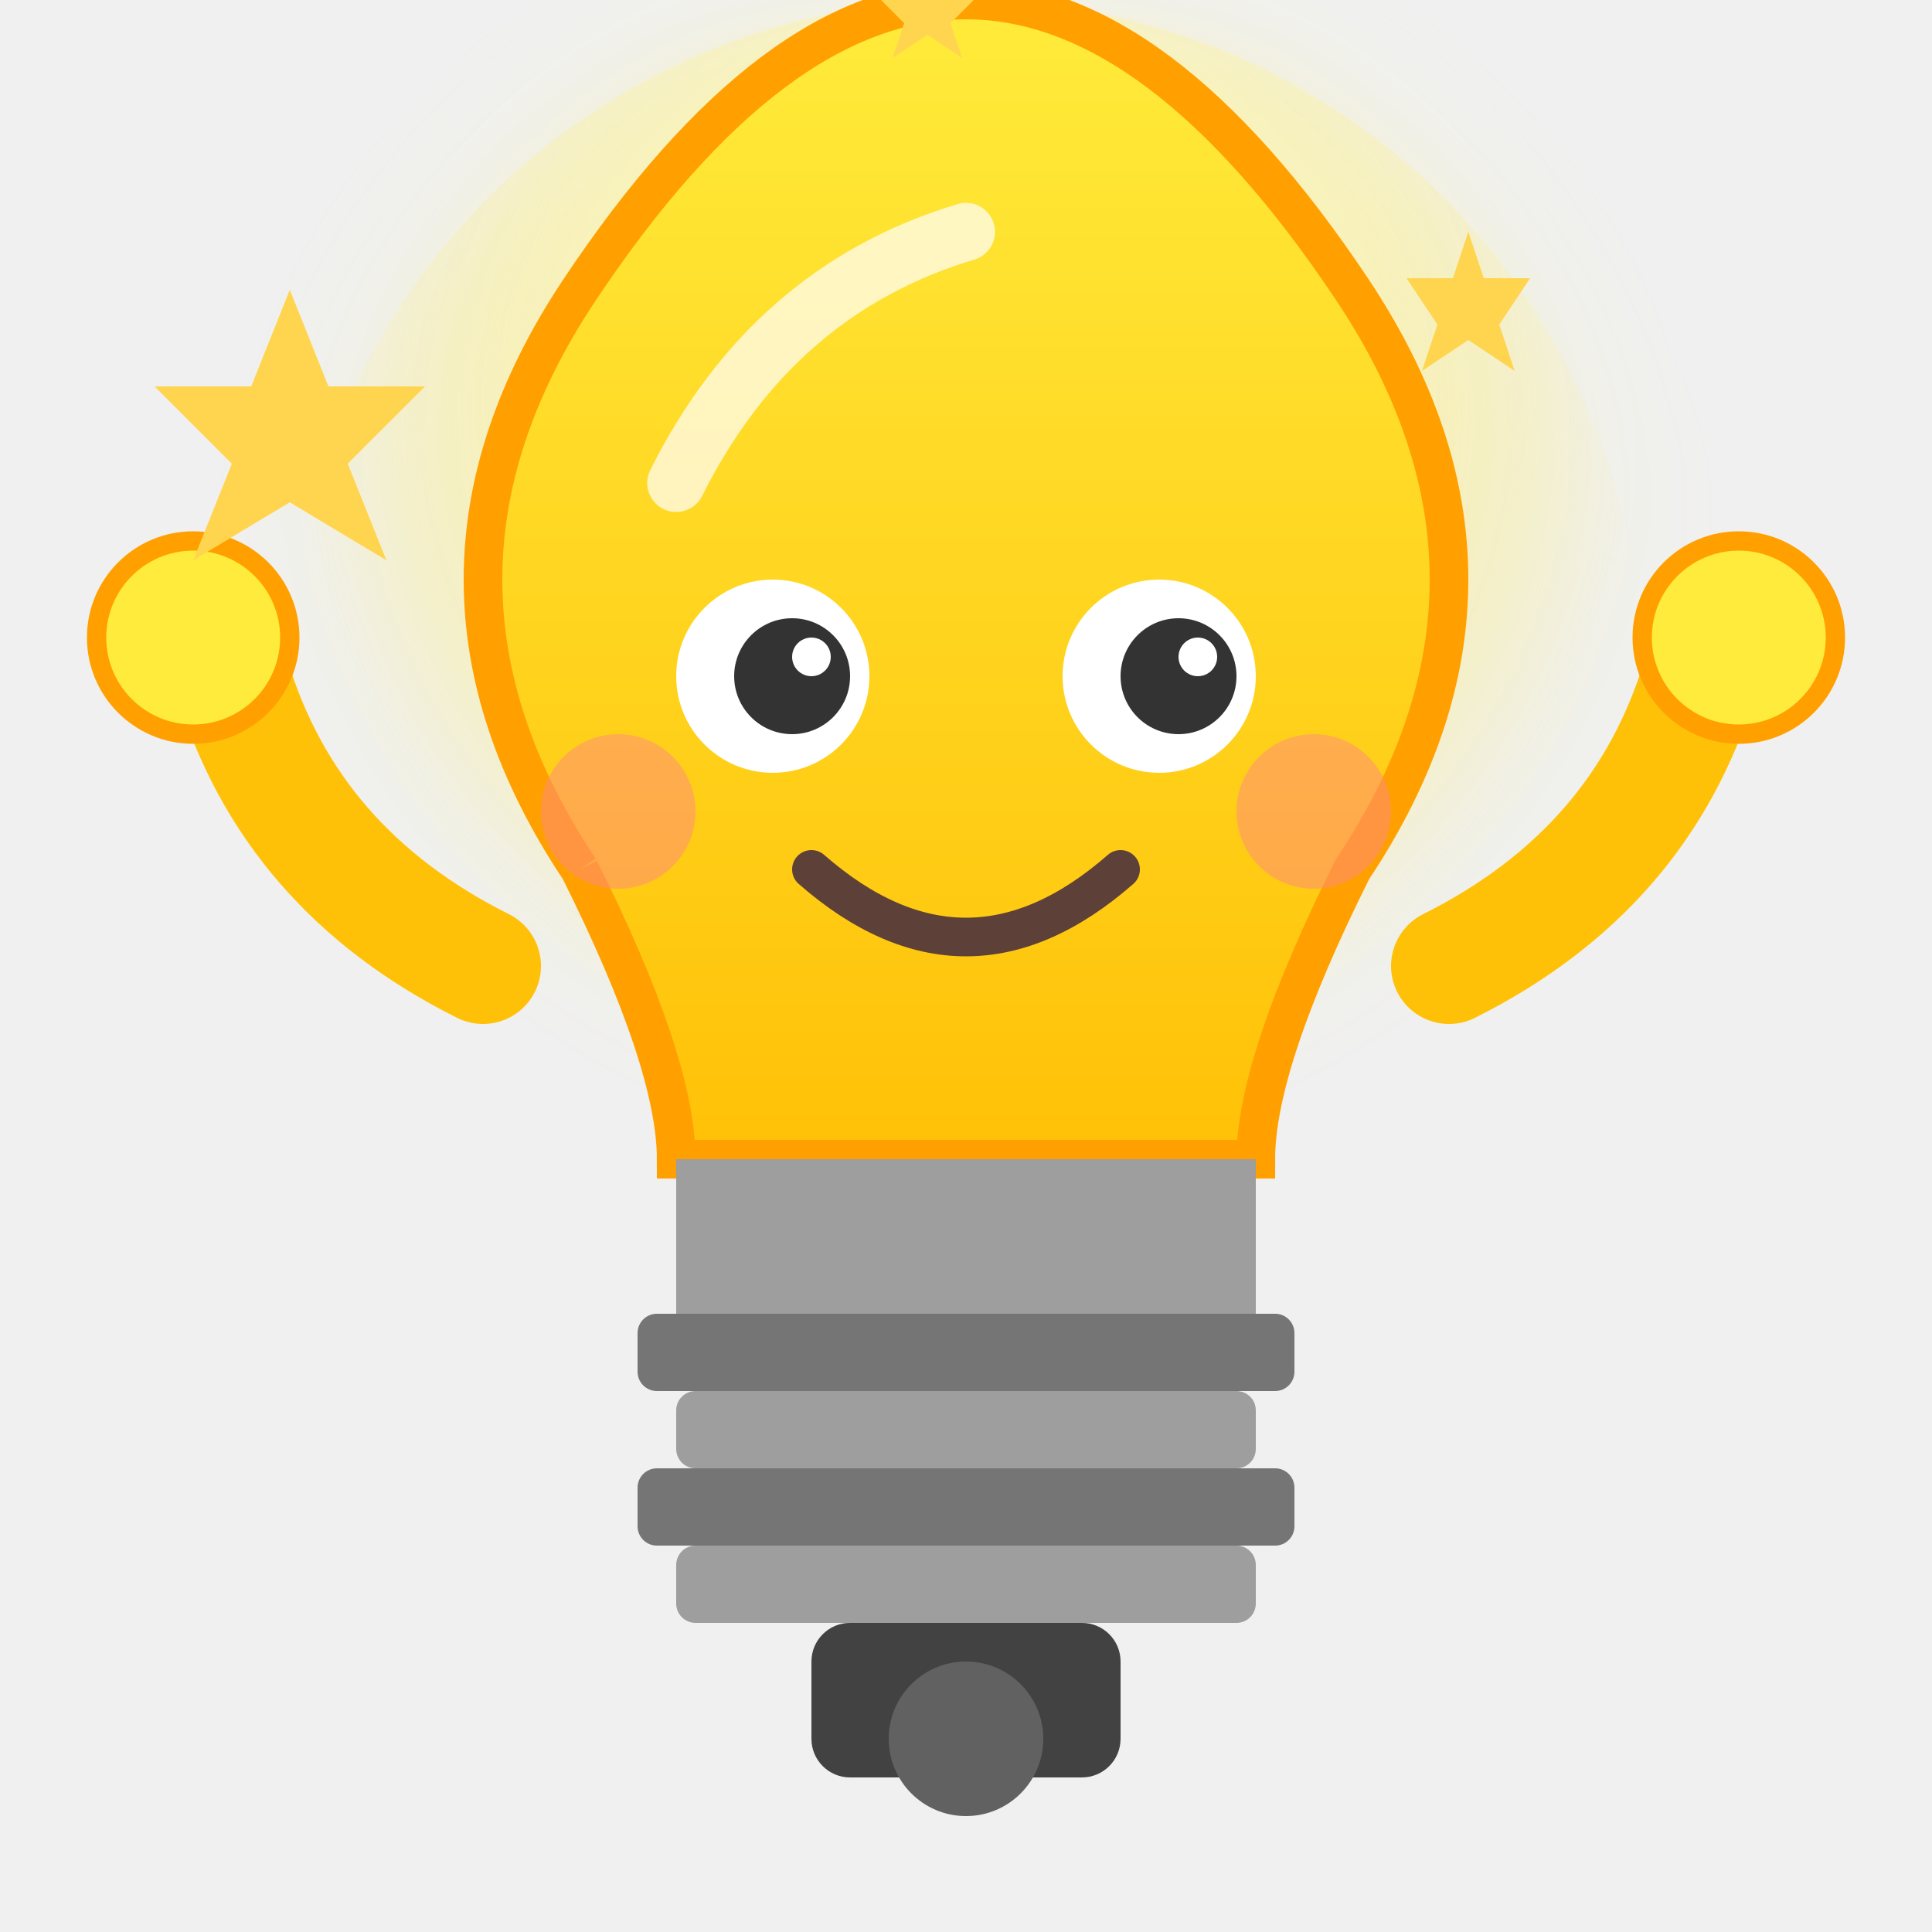
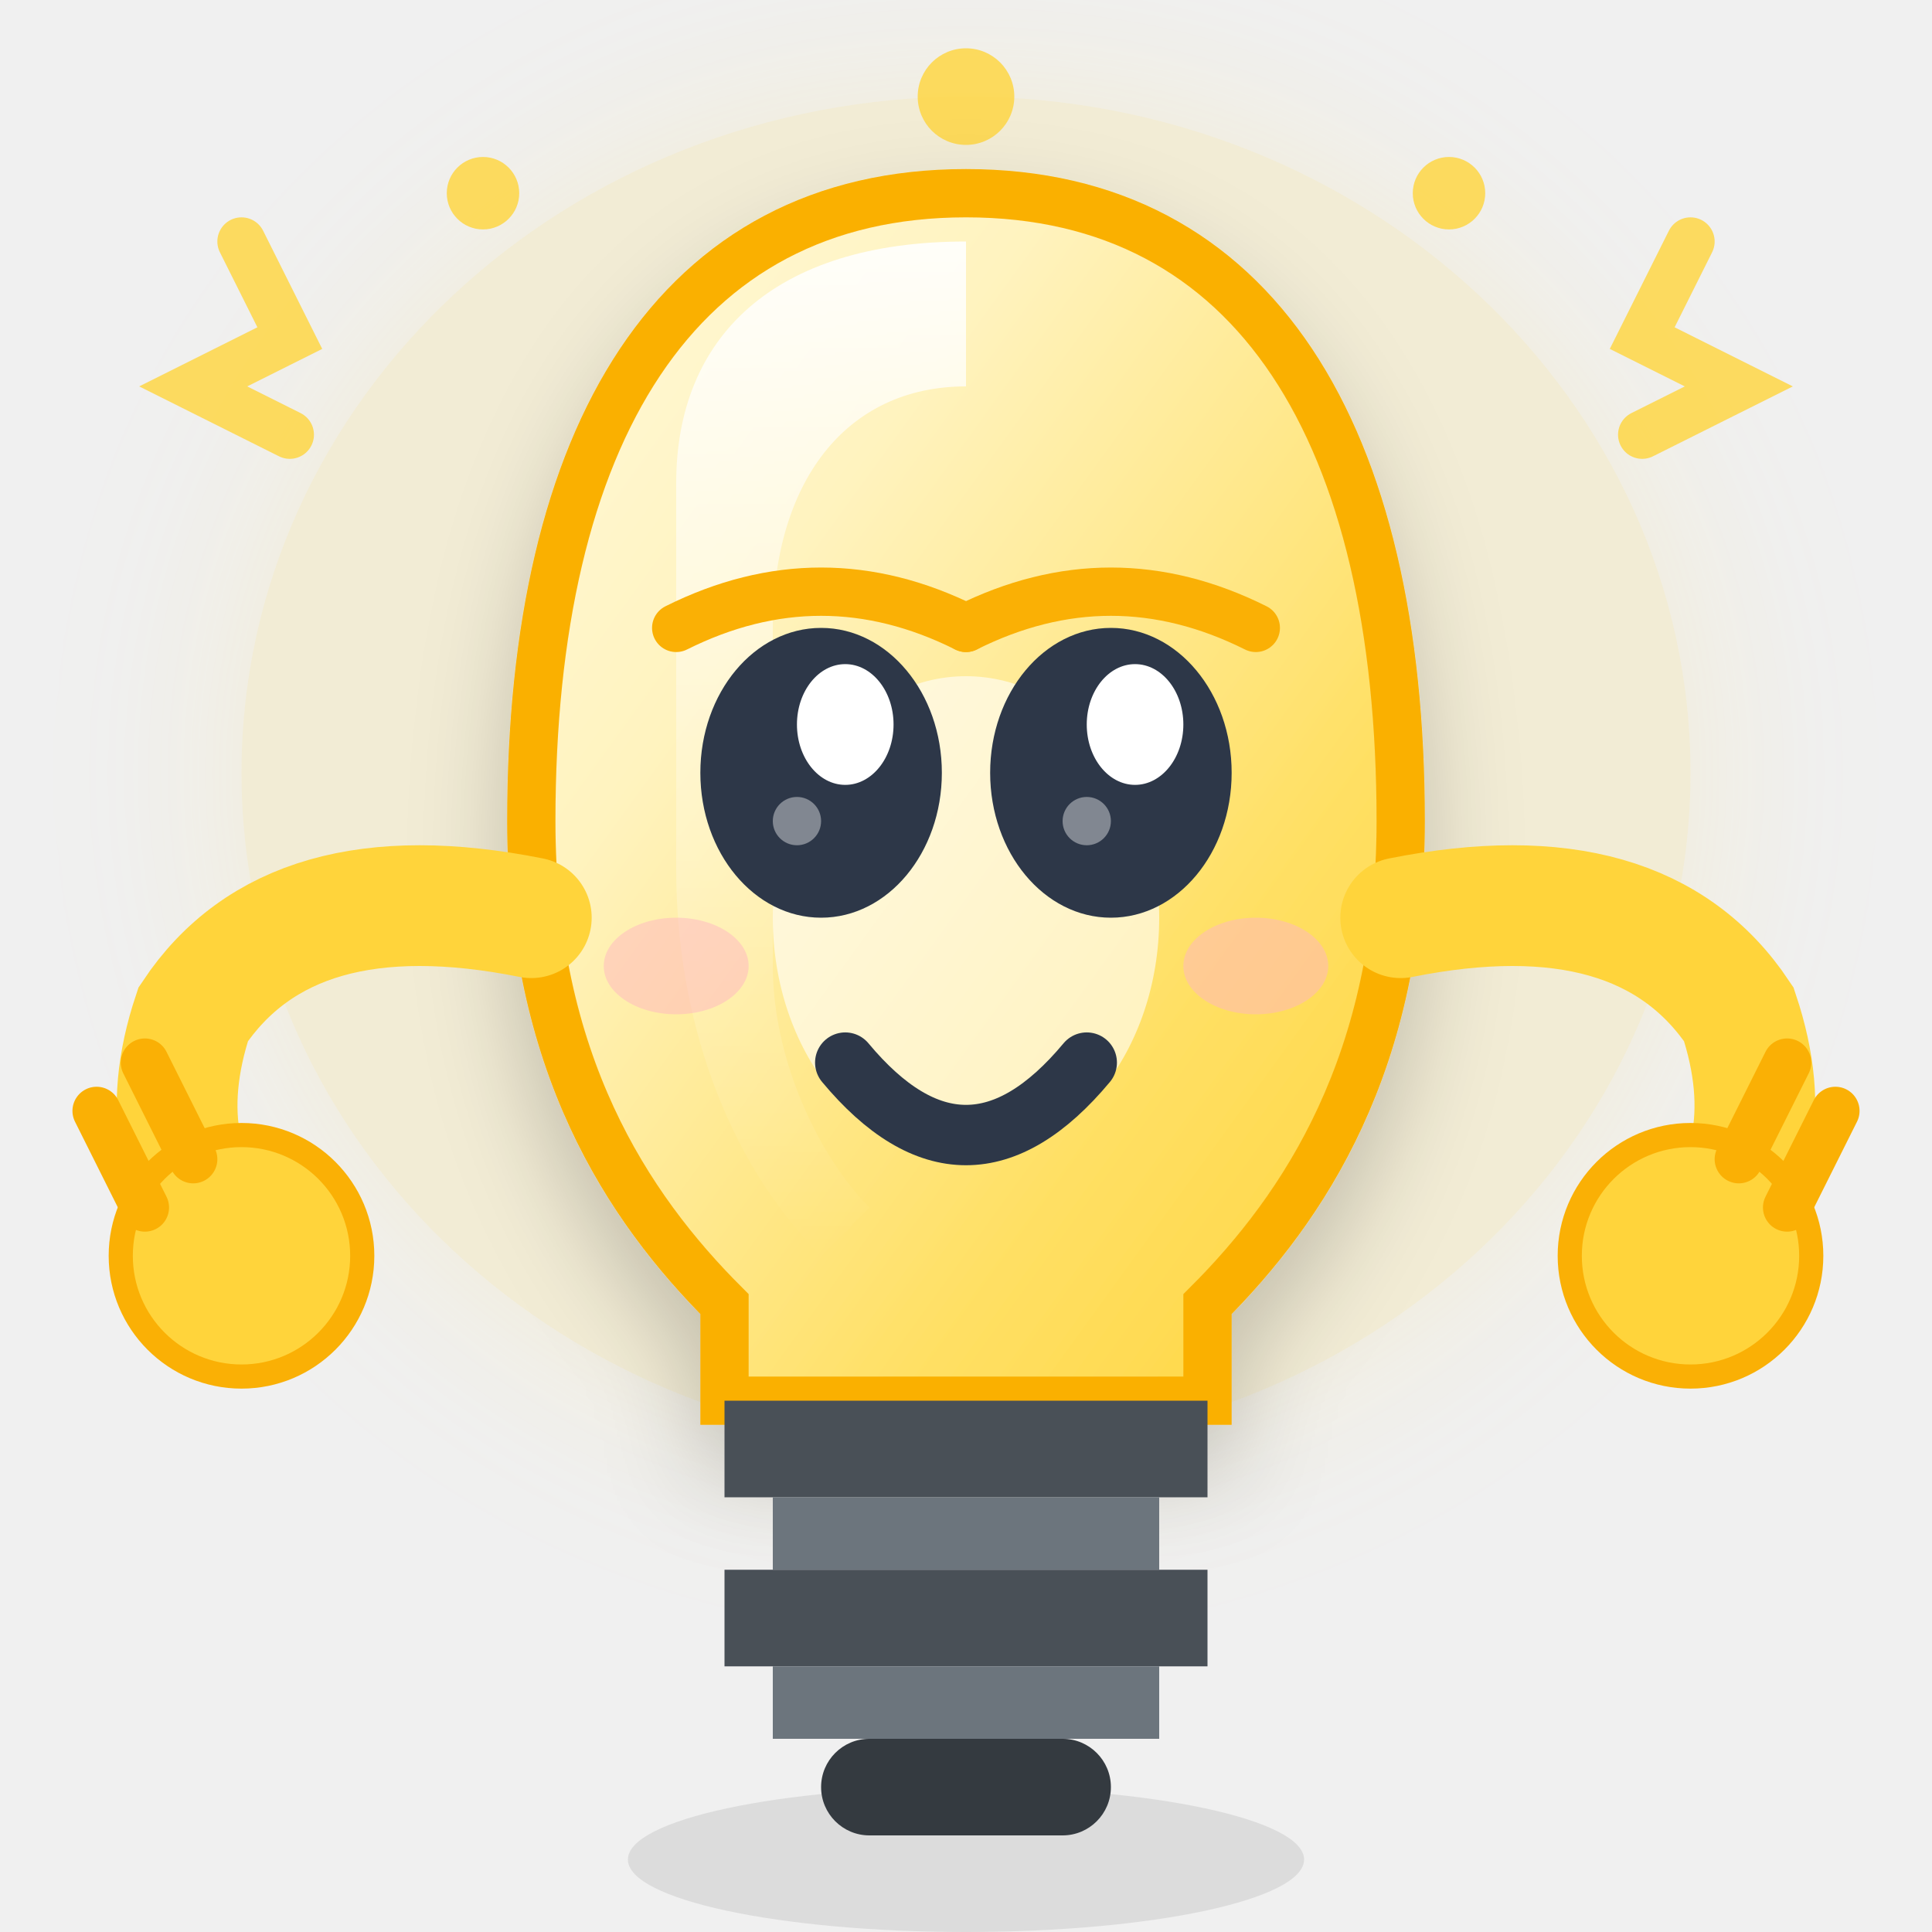
- <svg xmlns="http://www.w3.org/2000/svg" viewBox="0 0 100 100" width="100" height="100">
+ <svg xmlns="http://www.w3.org/2000/svg" viewBox="0 0 80 80">
  <defs>
-     <linearGradient id="bulbGlow" x1="0%" y1="0%" x2="0%" y2="100%">
-       <stop offset="0%" style="stop-color:#FFEB3B;stop-opacity:1" />
-       <stop offset="100%" style="stop-color:#FFC107;stop-opacity:1" />
+     <linearGradient id="bulb-glass" x1="0%" y1="0%" x2="100%" y2="100%">
+       <stop offset="0%" style="stop-color:#fff9db" />
+       <stop offset="30%" style="stop-color:#fff3bf" />
+       <stop offset="70%" style="stop-color:#ffe066" />
+       <stop offset="100%" style="stop-color:#ffd43b" />
    </linearGradient>
-     <radialGradient id="glowEffect" cx="50%" cy="30%" r="50%" fx="50%" fy="30%">
-       <stop offset="0%" style="stop-color:#FFFFFF;stop-opacity:0.8" />
-       <stop offset="100%" style="stop-color:#FFEB3B;stop-opacity:0" />
-     </radialGradient>
-     <filter id="glow">
-       <feGaussianBlur stdDeviation="3" result="coloredBlur" />
+     <linearGradient id="bulb-glow" x1="0%" y1="0%" x2="0%" y2="100%">
+       <stop offset="0%" style="stop-color:#ffffff;stop-opacity:0.9" />
+       <stop offset="50%" style="stop-color:#ffffff;stop-opacity:0.3" />
+       <stop offset="100%" style="stop-color:#ffffff;stop-opacity:0" />
+     </linearGradient>
+     <linearGradient id="bulb-base" x1="0%" y1="0%" x2="0%" y2="100%">
+       <stop offset="0%" style="stop-color:#868e96" />
+       <stop offset="50%" style="stop-color:#495057" />
+       <stop offset="100%" style="stop-color:#343a40" />
+     </linearGradient>
+     <filter id="bulb-shadow" x="-30%" y="-30%" width="160%" height="160%">
+       <feDropShadow dx="0" dy="2" stdDeviation="2" flood-opacity="0.2" />
+     </filter>
+     <filter id="bulb-glow-filter" x="-50%" y="-50%" width="200%" height="200%">
+       <feGaussianBlur stdDeviation="4" result="blur" />
      <feMerge>
-         <feMergeNode in="coloredBlur" />
+         <feMergeNode in="blur" />
        <feMergeNode in="SourceGraphic" />
      </feMerge>
    </filter>
  </defs>
-   <circle cx="50" cy="35" r="35" fill="url(#glowEffect)" filter="url(#glow)" />
-   <path d="M 30 45 Q 20 30 30 15 Q 40 0 50 0 Q 60 0 70 15 Q 80 30 70 45 Q 65 55 65 60 L 35 60 Q 35 55 30 45" fill="url(#bulbGlow)" stroke="#FFA000" stroke-width="2" />
-   <path d="M 35 25 Q 40 15 50 12" fill="none" stroke="white" stroke-width="3" stroke-linecap="round" opacity="0.7" />
+   <ellipse cx="40" cy="32" rx="30" ry="28" fill="#ffd43b" opacity="0.15" filter="url(#bulb-glow-filter)">
+     <animate attributeName="opacity" values="0.1;0.2;0.1" dur="2s" repeatCount="indefinite" />
+   </ellipse>
+   <ellipse cx="40" cy="77" rx="14" ry="3" fill="#00000015" />
+   <g id="sparkles" opacity="0.8">
+     <path d="M 12,18 L 8,16 L 12,14 L 10,10" stroke="#ffd43b" stroke-width="2" fill="none" stroke-linecap="round">
+       <animate attributeName="opacity" values="0.5;1;0.5" dur="1.5s" repeatCount="indefinite" />
+     </path>
+     <path d="M 68,18 L 72,16 L 68,14 L 70,10" stroke="#ffd43b" stroke-width="2" fill="none" stroke-linecap="round">
+       <animate attributeName="opacity" values="0.5;1;0.5" dur="1.5s" repeatCount="indefinite" begin="0.5s" />
+     </path>
+     <circle cx="40" cy="4" r="2" fill="#ffd43b">
+       <animate attributeName="opacity" values="0.3;1;0.3" dur="1s" repeatCount="indefinite" begin="0.3s" />
+     </circle>
+     <circle cx="20" cy="8" r="1.5" fill="#ffd43b">
+       <animate attributeName="opacity" values="0.3;1;0.3" dur="1.2s" repeatCount="indefinite" />
+     </circle>
+     <circle cx="60" cy="8" r="1.5" fill="#ffd43b">
+       <animate attributeName="opacity" values="0.3;1;0.3" dur="1.2s" repeatCount="indefinite" begin="0.6s" />
+     </circle>
+   </g>
+   <g id="body" filter="url(#bulb-shadow)">
+     <path d="M 22,34              C 22,18 28,8 40,8              C 52,8 58,18 58,34              C 58,44 54,50 50,54              L 50,58              L 30,58              L 30,54              C 26,50 22,44 22,34              Z" fill="url(#bulb-glass)" stroke="#fab005" stroke-width="2" />
+     <path d="M 28,20              C 28,14 32,10 40,10              L 40,16              C 35,16 32,20 32,26              L 32,40              C 32,44 34,48 36,50              L 34,52              C 30,48 28,42 28,36              Z" fill="url(#bulb-glow)" />
+     <ellipse cx="40" cy="38" rx="8" ry="10" fill="#ffffff" opacity="0.6" />
+   </g>
+   <g id="base">
+     <rect x="30" y="58" width="20" height="4" fill="#495057" />
+     <rect x="32" y="62" width="16" height="3" fill="#6c757d" />
+     <rect x="30" y="65" width="20" height="4" fill="#495057" />
+     <rect x="32" y="69" width="16" height="3" fill="#6c757d" />
+     <rect x="34" y="72" width="12" height="4" rx="2" fill="#343a40" />
+   </g>
  <g id="eyes">
-     <circle cx="40" cy="35" r="5" fill="white" />
-     <circle cx="60" cy="35" r="5" fill="white" />
-     <circle cx="41" cy="35" r="3" fill="#333" />
-     <circle cx="61" cy="35" r="3" fill="#333" />
-     <circle cx="42" cy="34" r="1" fill="white" />
-     <circle cx="62" cy="34" r="1" fill="white" />
+     <g id="eye-left" transform-origin="34 32">
+       <ellipse cx="34" cy="32" rx="5" ry="6" fill="#2d3748" />
+       <ellipse cx="35" cy="30" rx="2" ry="2.5" fill="#ffffff" />
+       <circle cx="33" cy="34" r="1" fill="#ffffff" opacity="0.4" />
+     </g>
+     <g id="eye-right" transform-origin="46 32">
+       <ellipse cx="46" cy="32" rx="5" ry="6" fill="#2d3748" />
+       <ellipse cx="47" cy="30" rx="2" ry="2.5" fill="#ffffff" />
+       <circle cx="45" cy="34" r="1" fill="#ffffff" opacity="0.4" />
+     </g>
  </g>
-   <path d="M 42 45 Q 50 52 58 45" fill="none" stroke="#5D4037" stroke-width="2" stroke-linecap="round" />
-   <circle cx="32" cy="42" r="4" fill="#FF8A80" opacity="0.5" />
-   <circle cx="68" cy="42" r="4" fill="#FF8A80" opacity="0.5" />
-   <rect x="35" y="60" width="30" height="8" fill="#9E9E9E" />
-   <rect x="33" y="68" width="34" height="4" rx="1" fill="#757575" />
-   <rect x="35" y="72" width="30" height="4" rx="1" fill="#9E9E9E" />
-   <rect x="33" y="76" width="34" height="4" rx="1" fill="#757575" />
-   <rect x="35" y="80" width="30" height="4" rx="1" fill="#9E9E9E" />
-   <rect x="42" y="84" width="16" height="8" rx="2" fill="#424242" />
-   <circle cx="50" cy="90" r="4" fill="#616161" />
+   <g id="eyebrows">
+     <path d="M 28,26 Q 34,23 40,26" fill="none" stroke="#fab005" stroke-width="2" stroke-linecap="round" />
+     <path d="M 40,26 Q 46,23 52,26" fill="none" stroke="#fab005" stroke-width="2" stroke-linecap="round" />
+   </g>
+   <g id="mouth">
+     <path d="M 35,44 Q 40,50 45,44" fill="none" stroke="#2d3748" stroke-width="2.5" stroke-linecap="round" />
+   </g>
  <g id="arms">
-     <path d="M 25 50 Q 15 45 12 35" fill="none" stroke="#FFC107" stroke-width="6" stroke-linecap="round" />
-     <circle cx="10" cy="33" r="5" fill="#FFEB3B" stroke="#FFA000" stroke-width="1" />
-     <path d="M 75 50 Q 85 45 88 35" fill="none" stroke="#FFC107" stroke-width="6" stroke-linecap="round" />
-     <circle cx="90" cy="33" r="5" fill="#FFEB3B" stroke="#FFA000" stroke-width="1" />
+     <g id="arm-left" transform-origin="22 40">
+       <path d="M 22,38 Q 12,36 8,42 Q 6,48 10,52" fill="none" stroke="#ffd43b" stroke-width="5" stroke-linecap="round" />
+       <circle cx="10" cy="52" r="5" fill="#ffd43b" stroke="#fab005" stroke-width="1" />
+       <path d="M 6,50 L 4,46" stroke="#fab005" stroke-width="2" stroke-linecap="round" />
+       <path d="M 8,48 L 6,44" stroke="#fab005" stroke-width="2" stroke-linecap="round" />
+     </g>
+     <g id="arm-right" transform-origin="58 40">
+       <path d="M 58,38 Q 68,36 72,42 Q 74,48 70,52" fill="none" stroke="#ffd43b" stroke-width="5" stroke-linecap="round" />
+       <circle cx="70" cy="52" r="5" fill="#ffd43b" stroke="#fab005" stroke-width="1" />
+       <path d="M 74,50 L 76,46" stroke="#fab005" stroke-width="2" stroke-linecap="round" />
+       <path d="M 72,48 L 74,44" stroke="#fab005" stroke-width="2" stroke-linecap="round" />
+     </g>
  </g>
-   <g fill="#FFD54F">
-     <polygon points="15,15 17,20 22,20 18,24 20,29 15,26 10,29 12,24 8,20 13,20" />
-     <polygon points="85,20 86,23 89,23 87,26 88,29 85,27 82,29 83,26 81,23 84,23" transform="scale(0.8) translate(10,-5)" />
-     <polygon points="50,5 51,8 54,8 52,10 53,13 50,11 47,13 48,10 46,8 49,8" transform="scale(0.6) translate(30,-8)" />
-   </g>
+   <ellipse cx="28" cy="40" rx="3" ry="2" fill="#ffb6c1" opacity="0.5" />
+   <ellipse cx="52" cy="40" rx="3" ry="2" fill="#ffb6c1" opacity="0.5" />
</svg>
